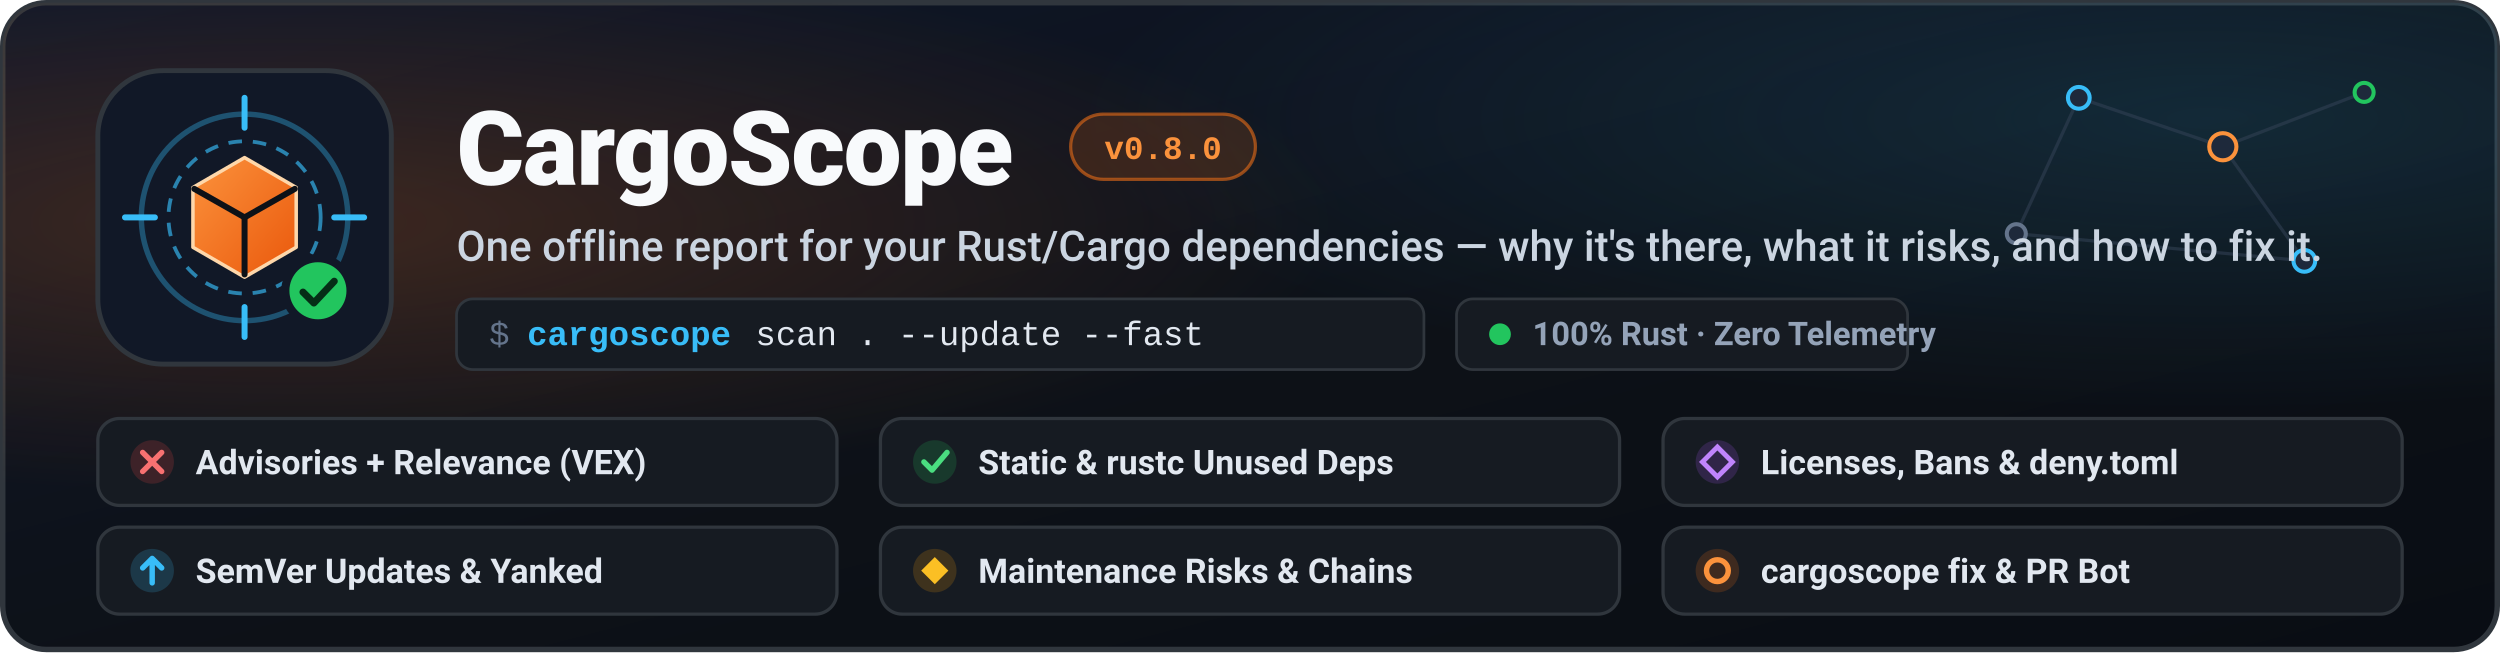
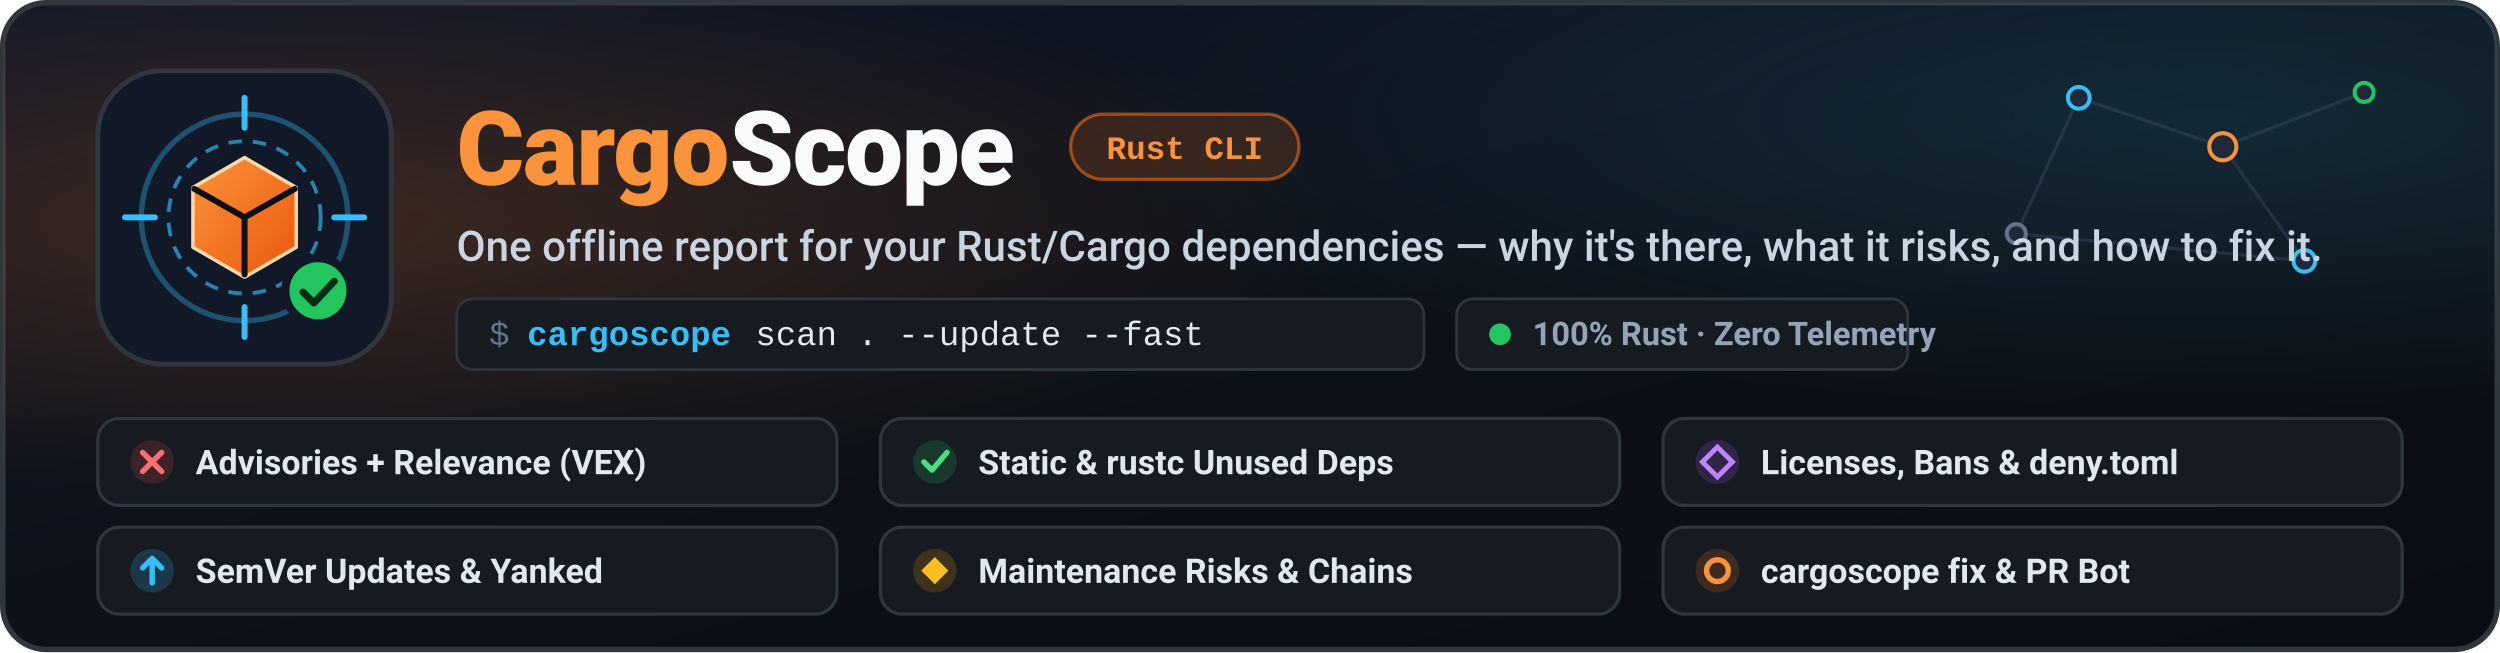
<svg xmlns="http://www.w3.org/2000/svg" viewBox="0 0 920 240" width="920" height="240" role="img" aria-label="CargoScope — One offline report for your Cargo dependencies">
  <defs>
    <linearGradient id="banner-bg" x1="0" y1="0" x2="1" y2="1">
      <stop offset="0%" stop-color="#0f172a" />
      <stop offset="55%" stop-color="#0d1117" />
      <stop offset="100%" stop-color="#090d14" />
    </linearGradient>
    <radialGradient id="glow-orange" cx="12%" cy="34%" r="42%">
      <stop offset="0%" stop-color="#f97316" stop-opacity="0.20" />
      <stop offset="100%" stop-color="#f97316" stop-opacity="0" />
    </radialGradient>
    <radialGradient id="glow-blue" cx="88%" cy="18%" r="45%">
      <stop offset="0%" stop-color="#38bdf8" stop-opacity="0.14" />
      <stop offset="100%" stop-color="#38bdf8" stop-opacity="0" />
    </radialGradient>
    <linearGradient id="banner-crate" x1="0" y1="0" x2="1" y2="1">
      <stop offset="0%" stop-color="#fb923c" />
      <stop offset="100%" stop-color="#ea580c" />
    </linearGradient>
  </defs>
  <rect x="1" y="1" width="918" height="238" rx="16" fill="url(#banner-bg)" stroke="#30363d" stroke-width="2" />
  <rect x="1" y="1" width="918" height="238" rx="16" fill="url(#glow-orange)" />
  <rect x="1" y="1" width="918" height="238" rx="16" fill="url(#glow-blue)" />
  <g stroke="#334155" stroke-width="1.2" opacity="0.55">
    <line x1="765" y1="36" x2="818" y2="54" />
    <line x1="818" y1="54" x2="870" y2="34" />
    <line x1="818" y1="54" x2="848" y2="96" />
    <line x1="765" y1="36" x2="742" y2="86" />
    <line x1="742" y1="86" x2="848" y2="96" />
  </g>
  <circle cx="765" cy="36" r="4" fill="#1e293b" stroke="#38bdf8" stroke-width="1.5" />
  <circle cx="818" cy="54" r="5" fill="#1e293b" stroke="#fb923c" stroke-width="1.5" />
  <circle cx="870" cy="34" r="3.5" fill="#1e293b" stroke="#22c55e" stroke-width="1.5" />
  <circle cx="848" cy="96" r="4" fill="#1e293b" stroke="#38bdf8" stroke-width="1.5" />
  <circle cx="742" cy="86" r="3.5" fill="#1e293b" stroke="#64748b" stroke-width="1.5" />
  <g transform="translate(36, 26)">
    <rect x="0" y="0" width="108" height="108" rx="24" fill="#111827" stroke="#30363d" stroke-width="1.8" />
    <circle cx="54" cy="54" r="38" fill="none" stroke="#38bdf8" stroke-width="2" stroke-opacity="0.35" />
    <circle cx="54" cy="54" r="28" fill="none" stroke="#38bdf8" stroke-width="1.4" stroke-dasharray="5 4" stroke-opacity="0.65" />
    <line x1="54" y1="10" x2="54" y2="21" stroke="#38bdf8" stroke-width="2.2" stroke-linecap="round" />
    <line x1="54" y1="87" x2="54" y2="98" stroke="#38bdf8" stroke-width="2.2" stroke-linecap="round" />
    <line x1="10" y1="54" x2="21" y2="54" stroke="#38bdf8" stroke-width="2.2" stroke-linecap="round" />
    <line x1="87" y1="54" x2="98" y2="54" stroke="#38bdf8" stroke-width="2.2" stroke-linecap="round" />
    <polygon points="54,32 73,43 73,65 54,76 35,65 35,43" fill="url(#banner-crate)" stroke="#fed7aa" stroke-width="1.3" stroke-linejoin="round" />
    <polyline points="35.5,43.5 54,54 72.5,43.5" fill="none" stroke="#0d1117" stroke-width="2.2" stroke-linecap="round" stroke-linejoin="round" />
    <line x1="54" y1="54" x2="54" y2="75" stroke="#0d1117" stroke-width="2.2" stroke-linecap="round" />
    <circle cx="81" cy="81" r="12" fill="#22c55e" stroke="#111827" stroke-width="3" />
    <polyline points="75.5,81.5 79.5,85.5 87,77.5" fill="none" stroke="#052e16" stroke-width="2.6" stroke-linecap="round" stroke-linejoin="round" />
  </g>
-   <text x="168" y="68" fill="#f8fafc" font-family="system-ui, -apple-system, 'Segoe UI', Roboto, Helvetica, Arial, sans-serif" font-size="38" font-weight="800" letter-spacing="-0.5">CargoScope</text>
-   <rect x="394" y="42" width="68" height="24" rx="12" fill="#f97316" fill-opacity="0.16" stroke="#f97316" stroke-opacity="0.55" stroke-width="1.2" />
-   <text x="428" y="58.5" text-anchor="middle" fill="#fb923c" font-family="'SFMono-Regular', Consolas, 'Liberation Mono', Menlo, monospace" font-size="12" font-weight="700">v0.8.0</text>
+   <text x="168" y="68" fill="#fb923c" font-family="system-ui, -apple-system, 'Segoe UI', Roboto, Helvetica, Arial, sans-serif" font-size="38" font-weight="800" letter-spacing="-0.5">Cargo<tspan fill="#f8fafc">Scope</tspan>
+   </text>
+   <rect x="394" y="42" width="84" height="24" rx="12" fill="#f97316" fill-opacity="0.16" stroke="#f97316" stroke-opacity="0.55" stroke-width="1.2" />
+   <text x="436" y="58.5" text-anchor="middle" fill="#fb923c" font-family="'SFMono-Regular', Consolas, 'Liberation Mono', Menlo, monospace" font-size="12" font-weight="700">Rust CLI</text>
  <text x="168" y="96" fill="#cbd5e1" font-family="system-ui, -apple-system, 'Segoe UI', Roboto, Helvetica, Arial, sans-serif" font-size="15.5" font-weight="500">One offline report for your Rust/Cargo dependencies — why it's there, what it risks, and how to fix it.</text>
  <rect x="168" y="110" width="356" height="26" rx="6" fill="#161b22" stroke="#30363d" stroke-width="1" />
  <text x="180" y="127" fill="#64748b" font-family="'SFMono-Regular', Consolas, 'Liberation Mono', Menlo, monospace" font-size="12.5">$</text>
  <text x="194" y="127" fill="#38bdf8" font-family="'SFMono-Regular', Consolas, 'Liberation Mono', Menlo, monospace" font-size="12.5" font-weight="600">cargoscope</text>
  <text x="278" y="127" fill="#e2e8f0" font-family="'SFMono-Regular', Consolas, 'Liberation Mono', Menlo, monospace" font-size="12.5">scan . --update --fast</text>
  <rect x="536" y="110" width="166" height="26" rx="6" fill="#161b22" stroke="#30363d" stroke-width="1" />
  <circle cx="552" cy="123" r="4" fill="#22c55e" />
  <text x="564" y="127" fill="#94a3b8" font-family="system-ui, -apple-system, 'Segoe UI', Roboto, Helvetica, Arial, sans-serif" font-size="12" font-weight="600">100% Rust · Zero Telemetry</text>
  <g font-family="system-ui, -apple-system, 'Segoe UI', Roboto, Helvetica, Arial, sans-serif" font-size="12.5" font-weight="600">
    <rect x="36" y="154" width="272" height="32" rx="8" fill="#161b22" stroke="#30363d" stroke-width="1.2" />
    <circle cx="56" cy="170" r="8" fill="#ef4444" fill-opacity="0.18" />
    <path d="M52.5,166.5 L59.5,173.5 M59.5,166.5 L52.5,173.5" stroke="#f87171" stroke-width="2" stroke-linecap="round" />
    <text x="72" y="174.5" fill="#e2e8f0">Advisories + Relevance (VEX)</text>
    <rect x="324" y="154" width="272" height="32" rx="8" fill="#161b22" stroke="#30363d" stroke-width="1.2" />
    <circle cx="344" cy="170" r="8" fill="#22c55e" fill-opacity="0.18" />
    <polyline points="340,170 343,173 348.5,166.5" fill="none" stroke="#4ade80" stroke-width="2" stroke-linecap="round" stroke-linejoin="round" />
    <text x="360" y="174.5" fill="#e2e8f0">Static &amp; rustc Unused Deps</text>
    <rect x="612" y="154" width="272" height="32" rx="8" fill="#161b22" stroke="#30363d" stroke-width="1.2" />
    <circle cx="632" cy="170" r="8" fill="#a855f7" fill-opacity="0.18" />
    <polygon points="632,164.5 637.5,170 632,175.5 626.5,170" fill="none" stroke="#c084fc" stroke-width="1.8" />
    <text x="648" y="174.5" fill="#e2e8f0">Licenses, Bans &amp; deny.toml</text>
    <rect x="36" y="194" width="272" height="32" rx="8" fill="#161b22" stroke="#30363d" stroke-width="1.2" />
    <circle cx="56" cy="210" r="8" fill="#38bdf8" fill-opacity="0.18" />
    <path d="M56,214.5 L56,205.5 M52.5,209 L56,205.5 L59.5,209" fill="none" stroke="#38bdf8" stroke-width="2" stroke-linecap="round" stroke-linejoin="round" />
    <text x="72" y="214.5" fill="#e2e8f0">SemVer Updates &amp; Yanked</text>
    <rect x="324" y="194" width="272" height="32" rx="8" fill="#161b22" stroke="#30363d" stroke-width="1.2" />
    <circle cx="344" cy="210" r="8" fill="#f59e0b" fill-opacity="0.18" />
    <polygon points="344,205 349,210 344,215 339,210" fill="#fbbf24" />
    <text x="360" y="214.5" fill="#e2e8f0">Maintenance Risks &amp; Chains</text>
    <rect x="612" y="194" width="272" height="32" rx="8" fill="#161b22" stroke="#30363d" stroke-width="1.2" />
    <circle cx="632" cy="210" r="8" fill="#f97316" fill-opacity="0.18" />
    <circle cx="632" cy="210" r="4" fill="none" stroke="#fb923c" stroke-width="2" />
    <text x="648" y="214.5" fill="#e2e8f0">cargoscope fix &amp; PR Bot</text>
  </g>
</svg>
